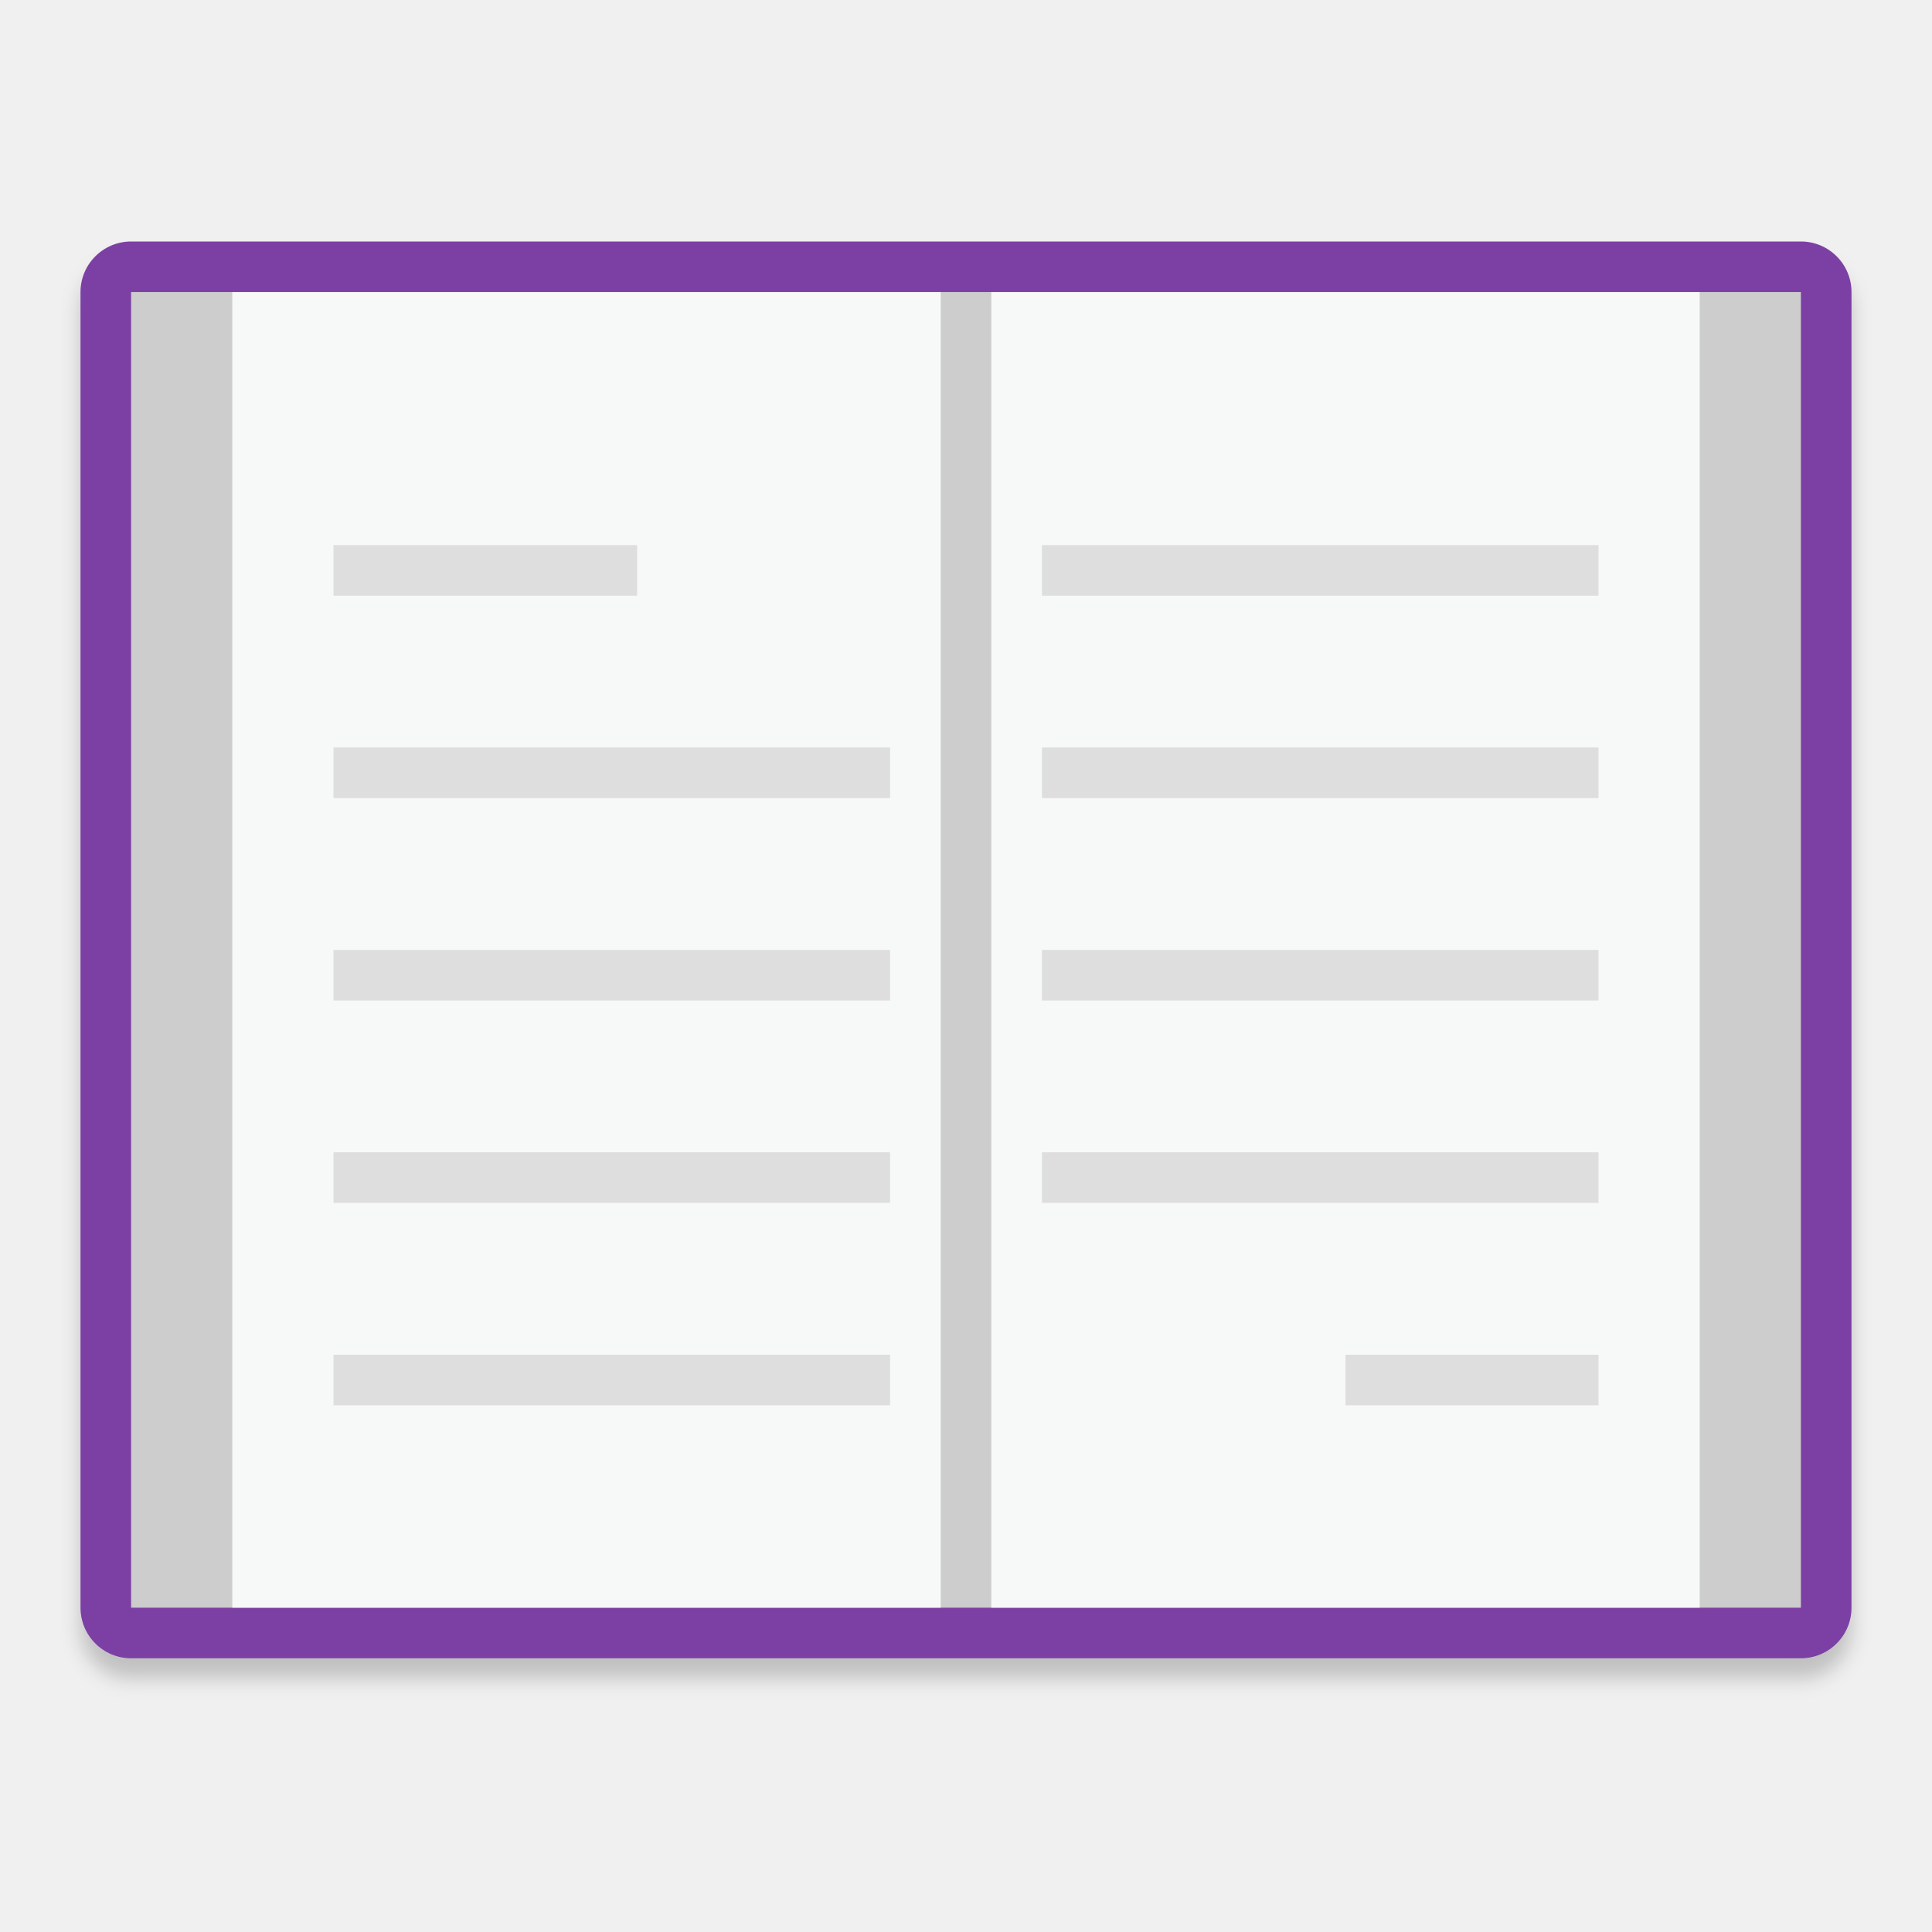
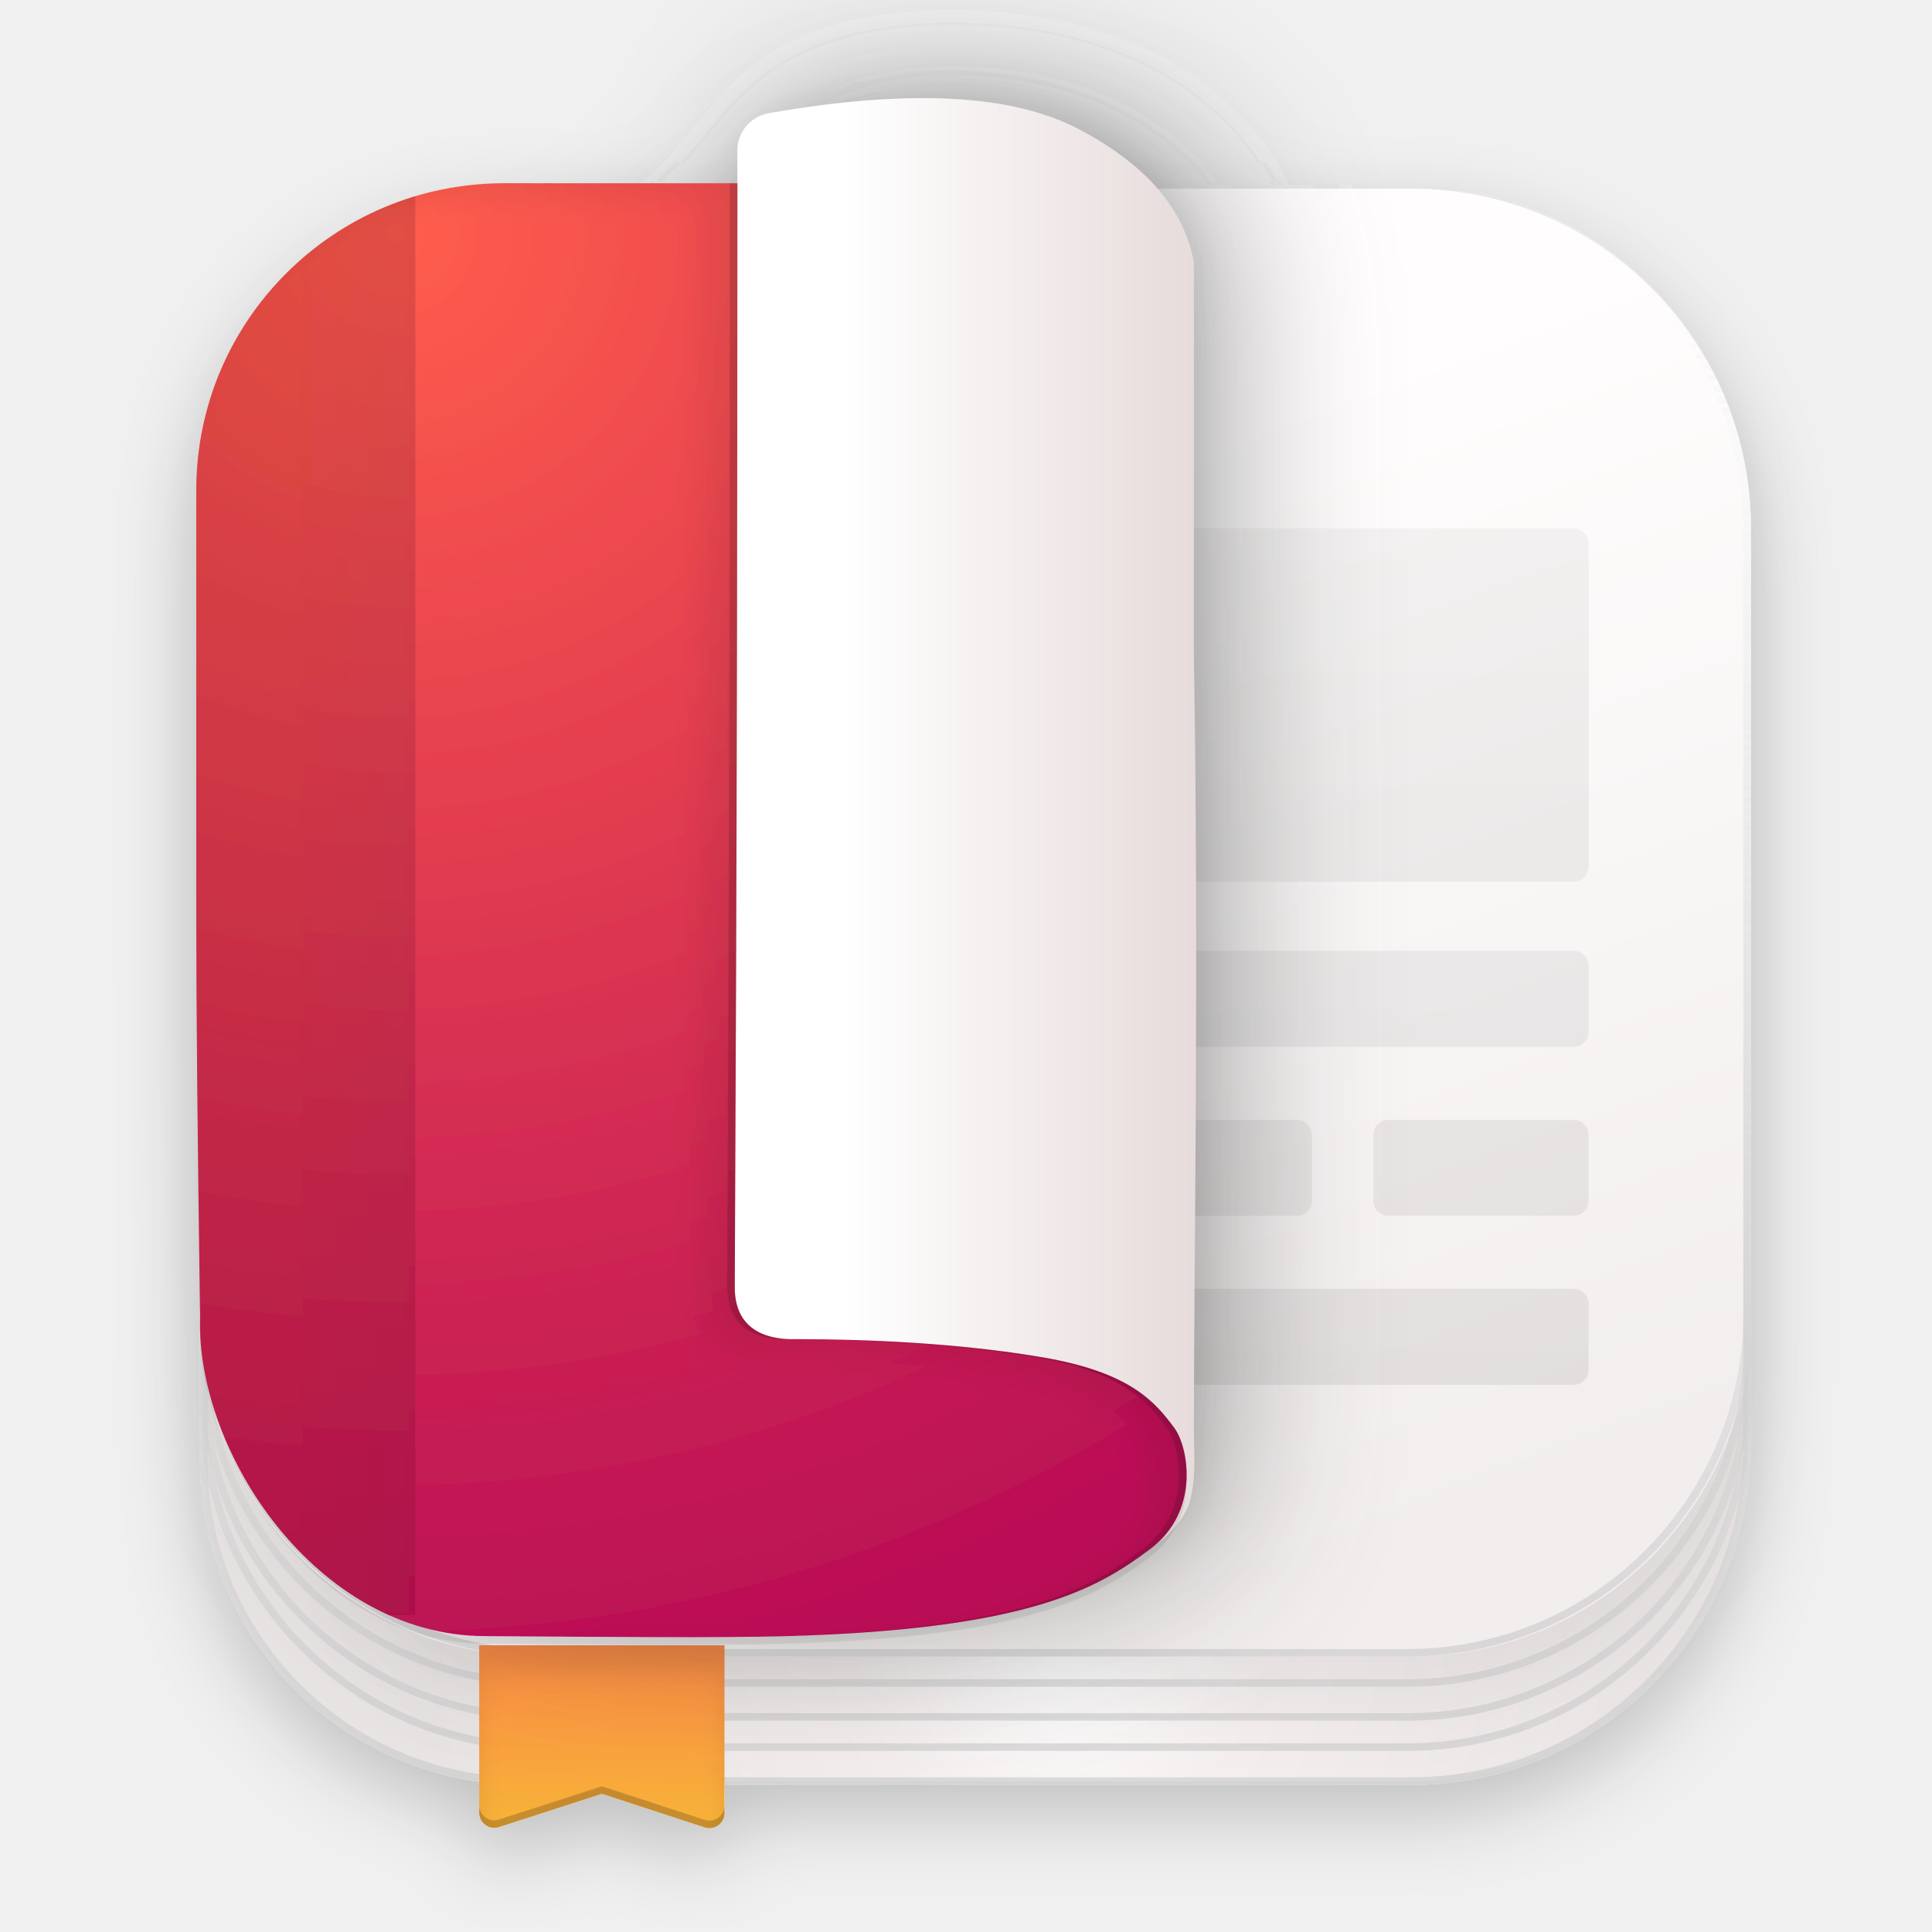
- <svg xmlns="http://www.w3.org/2000/svg" width="96px" height="96px" viewBox="0 0 96 96" version="1.1">
+ <svg xmlns="http://www.w3.org/2000/svg" xmlns:xlink="http://www.w3.org/1999/xlink" width="512" height="512" viewBox="0 0 512 512">
  <defs>
-     <filter x="-4.2%" y="-4.2%" width="108.3%" height="108.3%" filterUnits="objectBoundingBox" id="filter-1">
-       <feOffset dx="0" dy="1" in="SourceAlpha" result="shadowOffsetOuter1" />
-       <feGaussianBlur stdDeviation="0.5" in="shadowOffsetOuter1" result="shadowBlurOuter1" />
-       <feColorMatrix values="0 0 0 0 0   0 0 0 0 0   0 0 0 0 0  0 0 0 0.2 0" type="matrix" in="shadowBlurOuter1" result="shadowMatrixOuter1" />
+     <filter id="deepin-document-viewer-a" width="136.2%" height="132.6%" x="-18%" y="-20.9%" filterUnits="objectBoundingBox">
+       <feOffset dy="8" in="SourceAlpha" result="shadowOffsetOuter1" />
+       <feGaussianBlur in="shadowOffsetOuter1" result="shadowBlurOuter1" stdDeviation="10" />
+       <feComposite in="shadowBlurOuter1" in2="SourceAlpha" operator="out" result="shadowBlurOuter1" />
+       <feColorMatrix in="shadowBlurOuter1" result="shadowMatrixOuter1" values="0 0 0 0 0   0 0 0 0 0   0 0 0 0 0  0 0 0 0.2 0" />
      <feMerge>
        <feMergeNode in="shadowMatrixOuter1" />
        <feMergeNode in="SourceGraphic" />
      </feMerge>
    </filter>
+     <radialGradient id="deepin-document-viewer-b" cx="55.921%" cy="91.92%" r="40.243%" fx="55.921%" fy="91.92%" gradientTransform="matrix(.0096 .97159 -1.03117 .00962 1.502 .367)">
+       <stop offset=".082%" stop-color="#FFF" />
+       <stop offset="32.699%" stop-color="#F4EEEE" />
+       <stop offset="100%" stop-color="#E9E4E4" />
+     </radialGradient>
+     <linearGradient id="deepin-document-viewer-c" x1="50%" x2="50%" y1="0%" y2="100%">
+       <stop offset="0%" stop-color="#FFF" stop-opacity="0" />
+       <stop offset="100%" stop-color="#C4C4C4" stop-opacity=".554" />
+     </linearGradient>
+     <linearGradient id="deepin-document-viewer-f" x1="64.187%" x2="92.771%" y1="15.499%" y2="87.095%">
+       <stop offset="0%" stop-color="#FFFDFD" />
+       <stop offset="100%" stop-color="#F2EEEE" />
+     </linearGradient>
+     <path id="deepin-document-viewer-e" d="M101,24 L322,24 C371.706,24 412,64.294 412,114 L412,323 C412,372.706 371.706,413 322,413 L91,413 C41.294,413 1,372.706 1,323 L1,124 C1,68.772 45.772,24 101,24 Z" />
+     <filter id="deepin-document-viewer-d" width="118%" height="119%" x="-9%" y="-6.7%" filterUnits="objectBoundingBox">
+       <feOffset dy="11" in="SourceAlpha" result="shadowOffsetOuter1" />
+       <feGaussianBlur in="shadowOffsetOuter1" result="shadowBlurOuter1" stdDeviation="10.5" />
+       <feColorMatrix in="shadowBlurOuter1" values="0 0 0 0 0   0 0 0 0 0   0 0 0 0 0  0 0 0 0.06 0" />
+     </filter>
+     <linearGradient id="deepin-document-viewer-g" x1="50%" x2="50%" y1="0%" y2="100%">
+       <stop offset="0%" stop-color="#FFF" stop-opacity="0" />
+       <stop offset="100%" stop-color="#C4C4C4" stop-opacity=".554" />
+     </linearGradient>
+     <linearGradient id="deepin-document-viewer-h" x1="50%" x2="50%" y1="0%" y2="100%">
+       <stop offset="0%" stop-color="#FFF" stop-opacity="0" />
+       <stop offset="100%" stop-color="#C4C4C4" stop-opacity=".554" />
+     </linearGradient>
+     <linearGradient id="deepin-document-viewer-i" x1="50%" x2="50%" y1="0%" y2="100%">
+       <stop offset="0%" stop-color="#FFF" stop-opacity="0" />
+       <stop offset="100%" stop-color="#C4C4C4" stop-opacity=".554" />
+     </linearGradient>
+     <linearGradient id="deepin-document-viewer-j" x1="50%" x2="50%" y1="0%" y2="100%">
+       <stop offset="0%" stop-color="#FFF" stop-opacity="0" />
+       <stop offset="100%" stop-color="#C4C4C4" stop-opacity=".554" />
+     </linearGradient>
+     <linearGradient id="deepin-document-viewer-k" x1="50%" x2="50%" y1="0%" y2="100%">
+       <stop offset="0%" stop-color="#FE8B45" />
+       <stop offset="99.696%" stop-color="#F7B338" />
+     </linearGradient>
+     <path id="deepin-document-viewer-l" d="M75,410 L75,454.4 C75,456.61 76.791,458.4 79,458.4 C79.418,458.4 79.833,458.335 80.231,458.206 L107.5,449.39 L107.5,449.39 L134.759,458.289 C136.859,458.974 139.117,457.828 139.803,455.728 C139.933,455.327 140,454.908 140,454.486 L140,410 L140,410 L75,410 Z" />
+     <filter id="deepin-document-viewer-m" width="120%" height="123%" x="-10%" y="-13%" filterUnits="objectBoundingBox">
+       <feOffset dy="-2" in="SourceAlpha" result="shadowOffsetInner1" />
+       <feComposite in="shadowOffsetInner1" in2="SourceAlpha" k2="-1" k3="1" operator="arithmetic" result="shadowInnerInner1" />
+       <feColorMatrix in="shadowInnerInner1" result="shadowMatrixInner1" values="0 0 0 0 0   0 0 0 0 0   0 0 0 0 0  0 0 0 0.2 0" />
+       <feGaussianBlur in="SourceAlpha" result="shadowBlurInner2" stdDeviation="3" />
+       <feOffset dy="7" in="shadowBlurInner2" result="shadowOffsetInner2" />
+       <feComposite in="shadowOffsetInner2" in2="SourceAlpha" k2="-1" k3="1" operator="arithmetic" result="shadowInnerInner2" />
+       <feColorMatrix in="shadowInnerInner2" result="shadowMatrixInner2" values="0 0 0 0 0   0 0 0 0 0   0 0 0 0 0  0 0 0 0.08 0" />
+       <feMerge>
+         <feMergeNode in="shadowMatrixInner1" />
+         <feMergeNode in="shadowMatrixInner2" />
+       </feMerge>
+     </filter>
+     <linearGradient id="deepin-document-viewer-n" x1="50%" x2="50%" y1="0%" y2="100%">
+       <stop offset="0%" stop-opacity=".04" />
+       <stop offset="100%" stop-opacity=".07" />
+     </linearGradient>
+     <linearGradient id="deepin-document-viewer-q" x1="54.018%" x2="100%" y1="39.15%" y2="39.15%">
+       <stop offset="0%" stop-color="#FFF" />
+       <stop offset="100%" stop-color="#E7DBDB" />
+     </linearGradient>
+     <path id="deepin-document-viewer-p" d="M62,360.167 L62,395.73 L62,395.73 C119.596,400.577 150.583,403 154.961,403 C208.911,403 232.996,393.148 238.83,391.159 C242.181,390.016 252.44,385.593 257.562,380.665 C261.355,377.016 262.865,373.462 263.191,372.353 C265.095,365.871 264.391,359.21 264.391,352.508 C264.391,312.776 265.762,229.667 264.391,147.311 C264.391,138.565 264.391,103.938 264.391,43.429 C261.777,29.288 251.617,17.556 233.91,8.234 C216.21,-1.085 188.804,-2.494 151.692,4.008 C146.908,4.846 143.417,9.001 143.417,13.858 L143.417,31.767 L143.417,31.767 L62,81.439 L62,360.167 Z" />
+     <filter id="deepin-document-viewer-o" width="167%" height="133.7%" x="-28.6%" y="-16.9%" filterUnits="objectBoundingBox">
+       <feOffset dx="10" in="SourceAlpha" result="shadowOffsetOuter1" />
+       <feGaussianBlur in="shadowOffsetOuter1" result="shadowBlurOuter1" stdDeviation="21" />
+       <feColorMatrix in="shadowBlurOuter1" result="shadowMatrixOuter1" values="0 0 0 0 0.229   0 0 0 0 0.229   0 0 0 0 0.229  0 0 0 0.4 0" />
+       <feOffset dx="4" in="SourceAlpha" result="shadowOffsetOuter2" />
+       <feGaussianBlur in="shadowOffsetOuter2" result="shadowBlurOuter2" stdDeviation="4.5" />
+       <feColorMatrix in="shadowBlurOuter2" result="shadowMatrixOuter2" values="0 0 0 0 0   0 0 0 0 0   0 0 0 0 0  0 0 0 0.06 0" />
+       <feMerge>
+         <feMergeNode in="shadowMatrixOuter1" />
+         <feMergeNode in="shadowMatrixOuter2" />
+       </feMerge>
+     </filter>
+     <filter id="deepin-document-viewer-r" width="103%" height="102.1%" x="-1.5%" y="-1%" filterUnits="objectBoundingBox">
+       <feOffset dy="2" in="SourceAlpha" result="shadowOffsetOuter1" />
+       <feColorMatrix in="shadowOffsetOuter1" result="shadowMatrixOuter1" values="0 0 0 0 0   0 0 0 0 0   0 0 0 0 0  0 0 0 0.074 0" />
+       <feMerge>
+         <feMergeNode in="shadowMatrixOuter1" />
+         <feMergeNode in="SourceGraphic" />
+       </feMerge>
+     </filter>
+     <radialGradient id="deepin-document-viewer-t" cx="19.953%" cy="2.931%" r="149.099%" fx="19.953%" fy="2.931%" gradientTransform="scale(1 .68114) rotate(68.59 .19 .036)">
+       <stop offset="0%" stop-color="#FF5E4D" />
+       <stop offset="100%" stop-color="#BA0E55" />
+     </radialGradient>
+     <path id="deepin-document-viewer-s" d="M81.478,0.571 C93.71,0.571 105.941,0.571 118.173,0.571 C118.173,0.571 127.055,0.571 143.42,0.571 C143.42,181.674 142.72,279.205 142.72,293.165 C142.72,307.547 156.449,306.886 159.014,306.886 C177.908,306.886 202.156,307.934 224.299,311.705 C247.425,315.643 254.075,323.43 259.269,330.503 C262.867,335.402 266.226,352.505 252.75,362.562 C239.179,372.69 221.311,383.772 156.539,385.587 C139.51,386.065 109.486,385.814 76.291,385.587 C31.601,385.281 0.013,336.538 1.028,301.386 C0.352,254.113 0.013,218.527 0.013,194.628 C0.013,169.604 0.013,132.059 0.013,81.992 C-0.047,37.106 36.412,0.633 81.365,0.571 C126.318,0.509 36.525,0.571 81.478,0.571 Z" />
+     <filter id="deepin-document-viewer-u" width="106.5%" height="104.4%" x="-3.2%" y="-2.2%" filterUnits="objectBoundingBox">
+       <feOffset dx="-2" in="SourceAlpha" result="shadowOffsetInner1" />
+       <feComposite in="shadowOffsetInner1" in2="SourceAlpha" k2="-1" k3="1" operator="arithmetic" result="shadowInnerInner1" />
+       <feColorMatrix in="shadowInnerInner1" result="shadowMatrixInner1" values="0 0 0 0 0   0 0 0 0 0   0 0 0 0 0  0 0 0 0.153 0" />
+       <feGaussianBlur in="SourceAlpha" result="shadowBlurInner2" stdDeviation="4" />
+       <feOffset dx="-9" dy="3" in="shadowBlurInner2" result="shadowOffsetInner2" />
+       <feComposite in="shadowOffsetInner2" in2="SourceAlpha" k2="-1" k3="1" operator="arithmetic" result="shadowInnerInner2" />
+       <feColorMatrix in="shadowInnerInner2" result="shadowMatrixInner2" values="0 0 0 0 0   0 0 0 0 0   0 0 0 0 0  0 0 0 0.06 0" />
+       <feMerge>
+         <feMergeNode in="shadowMatrixInner1" />
+         <feMergeNode in="shadowMatrixInner2" />
+       </feMerge>
+     </filter>
+     <linearGradient id="deepin-document-viewer-v" x1="41.053%" x2="100%" y1="55.391%" y2="55.391%">
+       <stop offset="0%" stop-color="#6F0F0F" />
+       <stop offset="100%" stop-color="#5A0823" />
+     </linearGradient>
  </defs>
-   <g id="page" stroke="none" stroke-width="1" fill="none" fill-rule="evenodd">
-     <g id="12-关于" transform="translate(-493, -220)">
-       <g id="编组" transform="translate(181, 101)">
-         <g id="编组-2" transform="translate(178, 119)">
-           <g id="logo-2" transform="translate(134, 0)">
-             <g id="logo">
-               <g filter="url(#filter-1)">
-                 <rect id="Rectangle" fill-opacity="0" fill="#D8D8D8" x="0" y="0" width="96" height="96" />
-                 <g id="Group" transform="translate(4, 12)">
-                   <path d="M85.486,70.4 L2.514,70.4 C1.126,70.4 0,69.274 0,67.886 L0,2.514 C0,1.126 1.126,0 2.514,0 L85.486,0 C86.874,0 88,1.126 88,2.514 L88,67.886 C88,69.274 86.874,70.4 85.486,70.4 L85.486,70.4 Z" id="Shape" fill="#7C40A4" />
-                   <rect id="Rectangle-path" fill="#CDCDCD" x="2.514" y="2.514" width="82.971" height="65.371" />
-                   <g transform="translate(7.542857, 2.514286)" fill="#F7F8F8" id="Rectangle-path">
-                     <rect x="0" y="0" width="35.2" height="65.371" />
-                     <rect x="37.714" y="0" width="35.2" height="65.371" />
-                   </g>
-                   <g transform="translate(12.57143, 15.08571)" fill="#DEDEDE" id="Rectangle-path">
-                     <rect x="0" y="0" width="15.086" height="2.514" />
-                     <rect x="0" y="10.057" width="27.657" height="2.514" />
-                     <rect x="35.2" y="0" width="27.657" height="2.514" />
-                     <rect x="35.2" y="10.057" width="27.657" height="2.514" />
-                     <rect x="35.2" y="20.114" width="27.657" height="2.514" />
-                     <rect x="35.2" y="30.171" width="27.657" height="2.514" />
-                     <rect x="0" y="20.114" width="27.657" height="2.514" />
-                     <rect x="0" y="30.171" width="27.657" height="2.514" />
-                     <rect x="0" y="40.229" width="27.657" height="2.514" />
-                     <rect x="50.286" y="40.229" width="12.571" height="2.514" />
-                   </g>
-                 </g>
-               </g>
-             </g>
-           </g>
-         </g>
-       </g>
+   <g fill="none" fill-rule="evenodd" filter="url(#deepin-document-viewer-a)" transform="translate(52 26)">
+     <path fill="url(#deepin-document-viewer-b)" stroke="url(#deepin-document-viewer-c)" stroke-width="2" d="M91,25 C41.847,25 2,64.847 2,114 L2,361 C2,407.944 40.056,446 87,446 L322,446 C371.153,446 411,406.153 411,357 L411,114 C411,64.847 371.153,25 322,25 L91,25 Z" />
+     <use fill="#000" filter="url(#deepin-document-viewer-d)" xlink:href="#deepin-document-viewer-e" />
+     <use fill="url(#deepin-document-viewer-f)" xlink:href="#deepin-document-viewer-e" />
+     <rect width="411" height="423" x="1" y="24" rx="90" />
+     <rect width="409" height="413" x="2" y="24" stroke="url(#deepin-document-viewer-g)" stroke-width="2" rx="90" />
+     <rect width="409" height="405" x="2" y="24" stroke="url(#deepin-document-viewer-h)" stroke-width="2" rx="90" />
+     <rect width="409" height="396" x="2" y="24" stroke="url(#deepin-document-viewer-i)" stroke-width="2" rx="90" />
+     <rect width="409" height="388" x="2" y="24" stroke="url(#deepin-document-viewer-j)" stroke-width="2" rx="90" />
+     <use fill="url(#deepin-document-viewer-k)" xlink:href="#deepin-document-viewer-l" />
+     <use fill="#000" filter="url(#deepin-document-viewer-m)" xlink:href="#deepin-document-viewer-l" />
+     <path fill="url(#deepin-document-viewer-n)" d="M227.5,315.552 C229.709,315.552 231.5,317.342 231.5,319.552 L231.5,337 C231.5,339.209 229.709,341 227.5,341 L98,341 C95.791,341 94,339.209 94,337 L94,319.552 C94,317.342 95.791,315.552 98,315.552 L227.5,315.552 Z M147.037,270.762 C149.246,270.762 151.037,272.553 151.037,274.762 L151.037,292.211 C151.037,294.42 149.246,296.211 147.037,296.211 L98,296.211 C95.791,296.211 94,294.42 94,292.211 L94,274.762 C94,272.553 95.791,270.762 98,270.762 L147.037,270.762 Z M227.5,270.762 C229.709,270.762 231.5,272.553 231.5,274.762 L231.5,292.211 C231.5,294.42 229.709,296.211 227.5,296.211 L171.333,296.211 C169.124,296.211 167.333,294.42 167.333,292.211 L167.333,274.762 C167.333,272.553 169.124,270.762 171.333,270.762 L227.5,270.762 Z M365,225.973 C367.209,225.973 369,227.764 369,229.973 L369,247.422 C369,249.631 367.209,251.422 365,251.422 L98,251.422 C95.791,251.422 94,249.631 94,247.422 L94,229.973 C94,227.764 95.791,225.973 98,225.973 L365,225.973 Z M261.111,114 C263.32,114 265.111,115.791 265.111,118 L265.111,203.65 C265.111,205.859 263.32,207.65 261.111,207.65 L98,207.65 C95.791,207.65 94,205.859 94,203.65 L94,118 C94,115.791 95.791,114 98,114 L261.111,114 Z M365,114 C367.209,114 369,115.791 369,118 L369,203.65 C369,205.859 367.209,207.65 365,207.65 L296.611,207.65 C294.402,207.65 292.611,205.859 292.611,203.65 L292.611,118 C292.611,115.791 294.402,114 296.611,114 L365,114 Z" transform="matrix(-1 0 0 1 463 0)" />
+     <use fill="#000" filter="url(#deepin-document-viewer-o)" xlink:href="#deepin-document-viewer-p" />
+     <use fill="url(#deepin-document-viewer-q)" xlink:href="#deepin-document-viewer-p" />
+     <g filter="url(#deepin-document-viewer-r)" transform="translate(0 22)">
+       <mask id="deepin-document-viewer-w" fill="#fff">
+         <use xlink:href="#deepin-document-viewer-s" />
+       </mask>
+       <use fill="url(#deepin-document-viewer-t)" xlink:href="#deepin-document-viewer-s" />
+       <use fill="#000" filter="url(#deepin-document-viewer-u)" xlink:href="#deepin-document-viewer-s" />
+       <polygon fill="url(#deepin-document-viewer-v)" fill-opacity=".18" points="-1.841 .533 58.067 -5.08 58.067 379.957 -1.841 379.957" mask="url(#deepin-document-viewer-w)" />
    </g>
  </g>
</svg>
